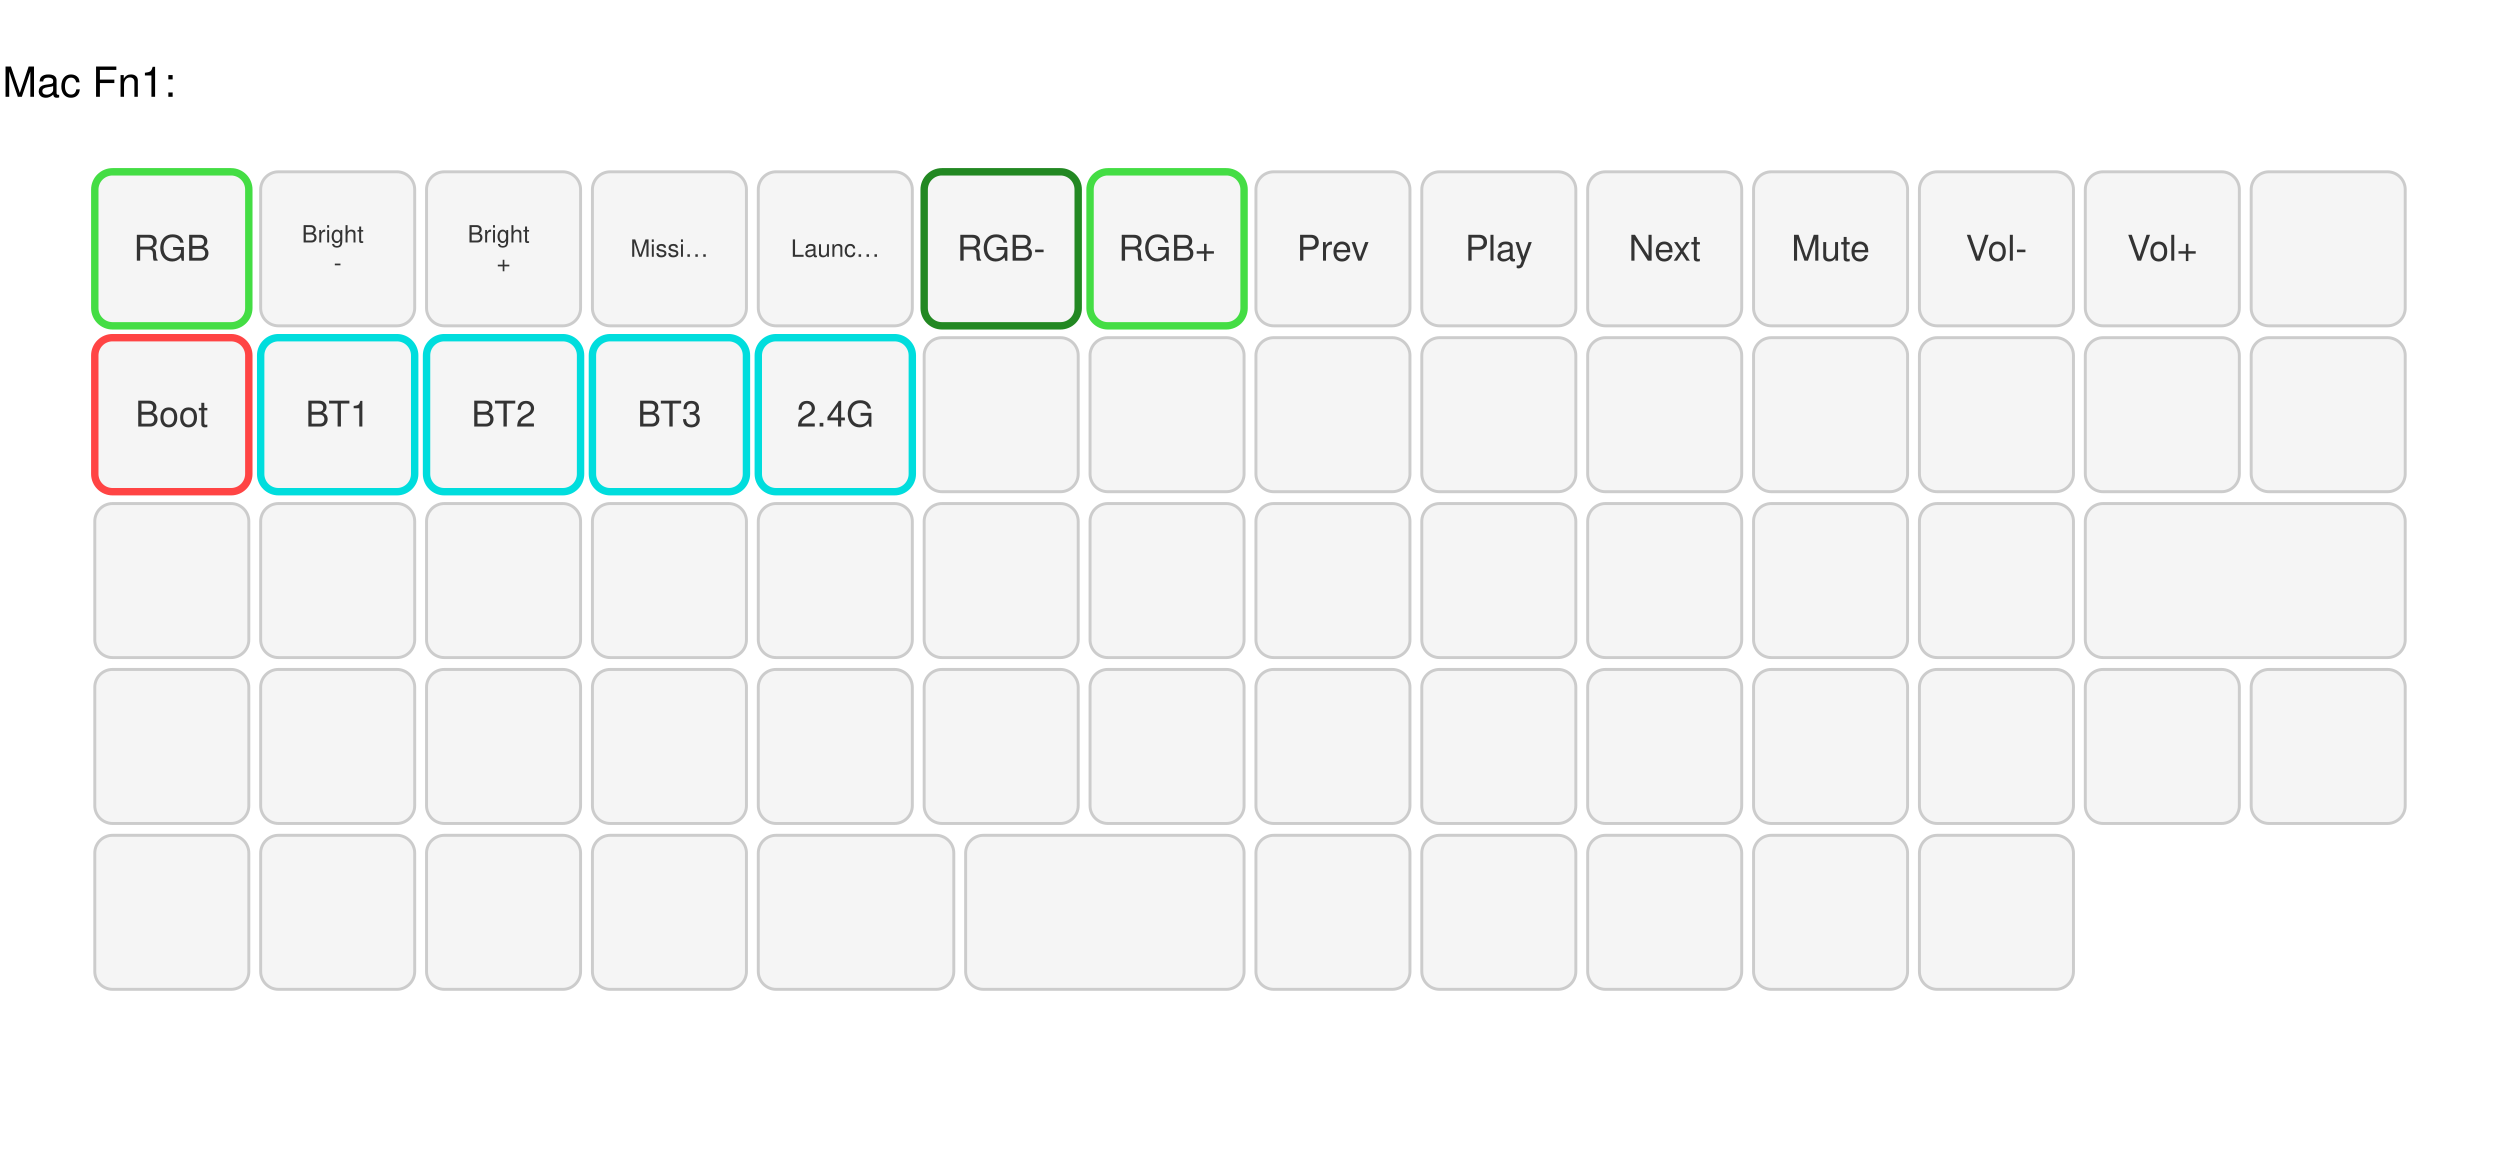
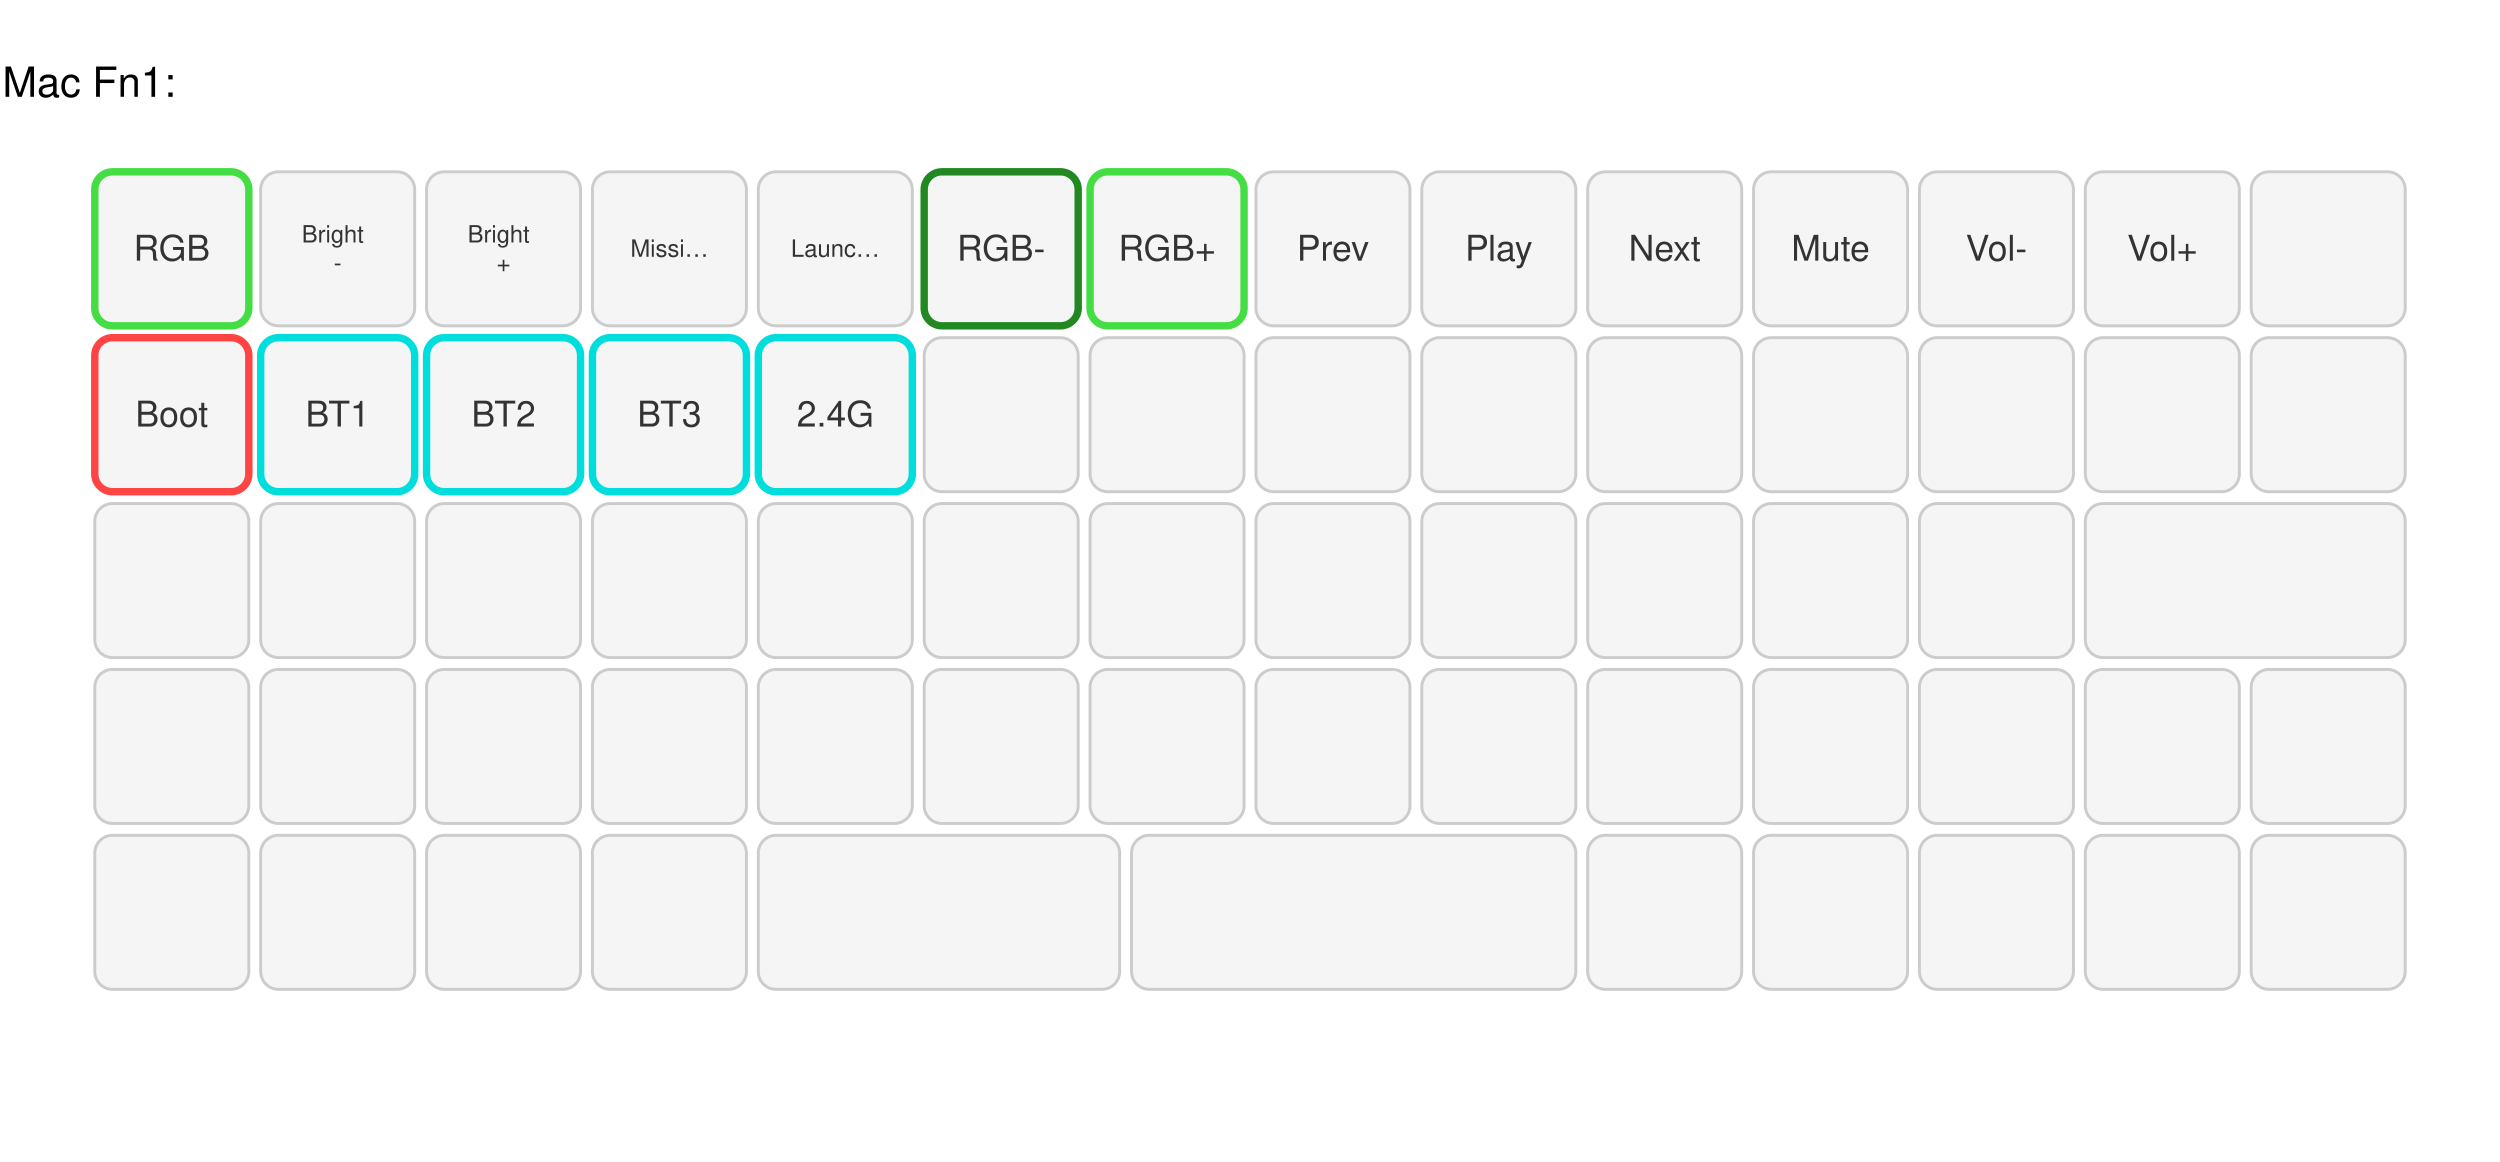
<svg xmlns="http://www.w3.org/2000/svg" width="844" height="392" viewBox="0 0 844 392" class="keymap">
  <style>svg {
  font-family: -apple-system, BlinkMacSystemFont, "SF Pro Text", "Helvetica Neue", Helvetica, Arial, sans-serif;
  font-size: 14px;
  font-kerning: normal;
  text-rendering: optimizeLegibility;
}
text { text-anchor: middle; dominant-baseline: middle; }
rect.key { fill: #f5f5f5; stroke: #cccccc; }
rect.held { fill: #a8d8ea; }
text.tap { font-size: 12px; fill: #333333; }
text.hold { font-size: 10px; fill: #666666; }
/* RGB layer indicator borders */
.rgb-magenta &gt; rect { stroke: #ff00ff; stroke-width: 2.5; }
.rgb-blue &gt; rect { stroke: #4488ff; stroke-width: 2.5; }
.rgb-yellow &gt; rect { stroke: #ffaa00; stroke-width: 2.5; }
.rgb-cyan &gt; rect { stroke: #00dddd; stroke-width: 2.5; }
.rgb-green &gt; rect { stroke: #44dd44; stroke-width: 2.5; }
.rgb-green-dark &gt; rect { stroke: #228822; stroke-width: 2.5; }
.rgb-red &gt; rect { stroke: #ff4444; stroke-width: 2.5; }
.rgb-orange &gt; rect { stroke: #ff8000; stroke-width: 2.5; }
</style>
  <g transform="translate(30, 0)" class="layer-Mac Fn1">
    <text x="0" y="28" class="label" id="Mac-Fn1">Mac Fn1:</text>
    <g transform="translate(0, 56)">
      <g transform="translate(28, 28)" class="key rgb-green keypos-0">
        <rect rx="6" ry="6" x="-26" y="-26" width="52" height="52" class="key rgb-green" />
        <text x="0" y="0" class="key rgb-green tap">RGB</text>
      </g>
      <g transform="translate(84, 28)" class="key keypos-1">
        <rect rx="6" ry="6" x="-26" y="-26" width="52" height="52" class="key" />
        <text x="0" y="0" class="key tap">
          <tspan x="0" dy="-0.6em" style="font-size: 67%">Bright</tspan>
          <tspan x="0" dy="1.2em" style="font-size: 67%">-</tspan>
        </text>
      </g>
      <g transform="translate(140, 28)" class="key keypos-2">
        <rect rx="6" ry="6" x="-26" y="-26" width="52" height="52" class="key" />
        <text x="0" y="0" class="key tap">
          <tspan x="0" dy="-0.6em" style="font-size: 67%">Bright</tspan>
          <tspan x="0" dy="1.2em" style="font-size: 67%">+</tspan>
        </text>
      </g>
      <g transform="translate(196, 28)" class="key keypos-3">
        <rect rx="6" ry="6" x="-26" y="-26" width="52" height="52" class="key" />
        <text x="0" y="0" class="key tap">
          <tspan style="font-size: 67%">Missi…</tspan>
        </text>
      </g>
      <g transform="translate(252, 28)" class="key keypos-4">
        <rect rx="6" ry="6" x="-26" y="-26" width="52" height="52" class="key" />
        <text x="0" y="0" class="key tap">
          <tspan style="font-size: 67%">Launc…</tspan>
        </text>
      </g>
      <g transform="translate(308, 28)" class="key rgb-green-dark keypos-5">
        <rect rx="6" ry="6" x="-26" y="-26" width="52" height="52" class="key rgb-green-dark" />
        <text x="0" y="0" class="key rgb-green-dark tap">RGB-</text>
      </g>
      <g transform="translate(364, 28)" class="key rgb-green keypos-6">
        <rect rx="6" ry="6" x="-26" y="-26" width="52" height="52" class="key rgb-green" />
        <text x="0" y="0" class="key rgb-green tap">RGB+</text>
      </g>
      <g transform="translate(420, 28)" class="key keypos-7">
        <rect rx="6" ry="6" x="-26" y="-26" width="52" height="52" class="key" />
        <text x="0" y="0" class="key tap">Prev</text>
      </g>
      <g transform="translate(476, 28)" class="key keypos-8">
        <rect rx="6" ry="6" x="-26" y="-26" width="52" height="52" class="key" />
        <text x="0" y="0" class="key tap">Play</text>
      </g>
      <g transform="translate(532, 28)" class="key keypos-9">
        <rect rx="6" ry="6" x="-26" y="-26" width="52" height="52" class="key" />
        <text x="0" y="0" class="key tap">Next</text>
      </g>
      <g transform="translate(588, 28)" class="key keypos-10">
        <rect rx="6" ry="6" x="-26" y="-26" width="52" height="52" class="key" />
        <text x="0" y="0" class="key tap">Mute</text>
      </g>
      <g transform="translate(644, 28)" class="key keypos-11">
        <rect rx="6" ry="6" x="-26" y="-26" width="52" height="52" class="key" />
        <text x="0" y="0" class="key tap">Vol-</text>
      </g>
      <g transform="translate(700, 28)" class="key keypos-12">
        <rect rx="6" ry="6" x="-26" y="-26" width="52" height="52" class="key" />
        <text x="0" y="0" class="key tap">Vol+</text>
      </g>
      <g transform="translate(756, 28)" class="key keypos-13">
        <rect rx="6" ry="6" x="-26" y="-26" width="52" height="52" class="key" />
      </g>
      <g transform="translate(28, 84)" class="key rgb-red keypos-14">
        <rect rx="6" ry="6" x="-26" y="-26" width="52" height="52" class="key rgb-red" />
        <text x="0" y="0" class="key rgb-red tap">Boot</text>
      </g>
      <g transform="translate(84, 84)" class="key rgb-cyan keypos-15">
        <rect rx="6" ry="6" x="-26" y="-26" width="52" height="52" class="key rgb-cyan" />
        <text x="0" y="0" class="key rgb-cyan tap">BT1</text>
      </g>
      <g transform="translate(140, 84)" class="key rgb-cyan keypos-16">
        <rect rx="6" ry="6" x="-26" y="-26" width="52" height="52" class="key rgb-cyan" />
        <text x="0" y="0" class="key rgb-cyan tap">BT2</text>
      </g>
      <g transform="translate(196, 84)" class="key rgb-cyan keypos-17">
        <rect rx="6" ry="6" x="-26" y="-26" width="52" height="52" class="key rgb-cyan" />
        <text x="0" y="0" class="key rgb-cyan tap">BT3</text>
      </g>
      <g transform="translate(252, 84)" class="key rgb-cyan keypos-18">
        <rect rx="6" ry="6" x="-26" y="-26" width="52" height="52" class="key rgb-cyan" />
        <text x="0" y="0" class="key rgb-cyan tap">2.4G</text>
      </g>
      <g transform="translate(308, 84)" class="key keypos-19">
        <rect rx="6" ry="6" x="-26" y="-26" width="52" height="52" class="key" />
      </g>
      <g transform="translate(364, 84)" class="key keypos-20">
        <rect rx="6" ry="6" x="-26" y="-26" width="52" height="52" class="key" />
      </g>
      <g transform="translate(420, 84)" class="key keypos-21">
        <rect rx="6" ry="6" x="-26" y="-26" width="52" height="52" class="key" />
      </g>
      <g transform="translate(476, 84)" class="key keypos-22">
        <rect rx="6" ry="6" x="-26" y="-26" width="52" height="52" class="key" />
      </g>
      <g transform="translate(532, 84)" class="key keypos-23">
        <rect rx="6" ry="6" x="-26" y="-26" width="52" height="52" class="key" />
      </g>
      <g transform="translate(588, 84)" class="key keypos-24">
        <rect rx="6" ry="6" x="-26" y="-26" width="52" height="52" class="key" />
      </g>
      <g transform="translate(644, 84)" class="key keypos-25">
        <rect rx="6" ry="6" x="-26" y="-26" width="52" height="52" class="key" />
      </g>
      <g transform="translate(700, 84)" class="key keypos-26">
        <rect rx="6" ry="6" x="-26" y="-26" width="52" height="52" class="key" />
      </g>
      <g transform="translate(756, 84)" class="key keypos-27">
        <rect rx="6" ry="6" x="-26" y="-26" width="52" height="52" class="key" />
      </g>
      <g transform="translate(28, 140)" class="key keypos-28">
        <rect rx="6" ry="6" x="-26" y="-26" width="52" height="52" class="key" />
      </g>
      <g transform="translate(84, 140)" class="key keypos-29">
        <rect rx="6" ry="6" x="-26" y="-26" width="52" height="52" class="key" />
      </g>
      <g transform="translate(140, 140)" class="key keypos-30">
        <rect rx="6" ry="6" x="-26" y="-26" width="52" height="52" class="key" />
      </g>
      <g transform="translate(196, 140)" class="key keypos-31">
        <rect rx="6" ry="6" x="-26" y="-26" width="52" height="52" class="key" />
      </g>
      <g transform="translate(252, 140)" class="key keypos-32">
        <rect rx="6" ry="6" x="-26" y="-26" width="52" height="52" class="key" />
      </g>
      <g transform="translate(308, 140)" class="key keypos-33">
        <rect rx="6" ry="6" x="-26" y="-26" width="52" height="52" class="key" />
      </g>
      <g transform="translate(364, 140)" class="key keypos-34">
        <rect rx="6" ry="6" x="-26" y="-26" width="52" height="52" class="key" />
      </g>
      <g transform="translate(420, 140)" class="key keypos-35">
        <rect rx="6" ry="6" x="-26" y="-26" width="52" height="52" class="key" />
      </g>
      <g transform="translate(476, 140)" class="key keypos-36">
        <rect rx="6" ry="6" x="-26" y="-26" width="52" height="52" class="key" />
      </g>
      <g transform="translate(532, 140)" class="key keypos-37">
        <rect rx="6" ry="6" x="-26" y="-26" width="52" height="52" class="key" />
      </g>
      <g transform="translate(588, 140)" class="key keypos-38">
        <rect rx="6" ry="6" x="-26" y="-26" width="52" height="52" class="key" />
      </g>
      <g transform="translate(644, 140)" class="key keypos-39">
        <rect rx="6" ry="6" x="-26" y="-26" width="52" height="52" class="key" />
      </g>
      <g transform="translate(728, 140)" class="key keypos-40">
        <rect rx="6" ry="6" x="-54" y="-26" width="108" height="52" class="key" />
      </g>
      <g transform="translate(28, 196)" class="key keypos-41">
        <rect rx="6" ry="6" x="-26" y="-26" width="52" height="52" class="key" />
      </g>
      <g transform="translate(84, 196)" class="key keypos-42">
        <rect rx="6" ry="6" x="-26" y="-26" width="52" height="52" class="key" />
      </g>
      <g transform="translate(140, 196)" class="key keypos-43">
        <rect rx="6" ry="6" x="-26" y="-26" width="52" height="52" class="key" />
      </g>
      <g transform="translate(196, 196)" class="key keypos-44">
        <rect rx="6" ry="6" x="-26" y="-26" width="52" height="52" class="key" />
      </g>
      <g transform="translate(252, 196)" class="key keypos-45">
        <rect rx="6" ry="6" x="-26" y="-26" width="52" height="52" class="key" />
      </g>
      <g transform="translate(308, 196)" class="key keypos-46">
        <rect rx="6" ry="6" x="-26" y="-26" width="52" height="52" class="key" />
      </g>
      <g transform="translate(364, 196)" class="key keypos-47">
        <rect rx="6" ry="6" x="-26" y="-26" width="52" height="52" class="key" />
      </g>
      <g transform="translate(420, 196)" class="key keypos-48">
        <rect rx="6" ry="6" x="-26" y="-26" width="52" height="52" class="key" />
      </g>
      <g transform="translate(476, 196)" class="key keypos-49">
        <rect rx="6" ry="6" x="-26" y="-26" width="52" height="52" class="key" />
      </g>
      <g transform="translate(532, 196)" class="key keypos-50">
        <rect rx="6" ry="6" x="-26" y="-26" width="52" height="52" class="key" />
      </g>
      <g transform="translate(588, 196)" class="key keypos-51">
        <rect rx="6" ry="6" x="-26" y="-26" width="52" height="52" class="key" />
      </g>
      <g transform="translate(644, 196)" class="key keypos-52">
        <rect rx="6" ry="6" x="-26" y="-26" width="52" height="52" class="key" />
      </g>
      <g transform="translate(700, 196)" class="key keypos-53">
        <rect rx="6" ry="6" x="-26" y="-26" width="52" height="52" class="key" />
      </g>
      <g transform="translate(756, 196)" class="key keypos-54">
        <rect rx="6" ry="6" x="-26" y="-26" width="52" height="52" class="key" />
      </g>
      <g transform="translate(28, 252)" class="key keypos-55">
        <rect rx="6" ry="6" x="-26" y="-26" width="52" height="52" class="key" />
      </g>
      <g transform="translate(84, 252)" class="key keypos-56">
        <rect rx="6" ry="6" x="-26" y="-26" width="52" height="52" class="key" />
      </g>
      <g transform="translate(140, 252)" class="key keypos-57">
        <rect rx="6" ry="6" x="-26" y="-26" width="52" height="52" class="key" />
      </g>
      <g transform="translate(196, 252)" class="key keypos-58">
        <rect rx="6" ry="6" x="-26" y="-26" width="52" height="52" class="key" />
      </g>
-       <g transform="translate(259, 252)" class="key keypos-59">
-         <rect rx="6" ry="6" x="-33" y="-26" width="66" height="52" class="key" />
-       </g>
-       <g transform="translate(343, 252)" class="key keypos-60">
-         <rect rx="6" ry="6" x="-47" y="-26" width="94" height="52" class="key" />
-       </g>
-       <g transform="translate(420, 252)" class="key keypos-61">
-         <rect rx="6" ry="6" x="-26" y="-26" width="52" height="52" class="key" />
-       </g>
-       <g transform="translate(476, 252)" class="key keypos-62">
-         <rect rx="6" ry="6" x="-26" y="-26" width="52" height="52" class="key" />
-       </g>
-       <g transform="translate(532, 252)" class="key keypos-63">
-         <rect rx="6" ry="6" x="-26" y="-26" width="52" height="52" class="key" />
-       </g>
-       <g transform="translate(588, 252)" class="key keypos-64">
-         <rect rx="6" ry="6" x="-26" y="-26" width="52" height="52" class="key" />
-       </g>
-       <g transform="translate(644, 252)" class="key keypos-65">
+       <g transform="translate(287, 252)" class="key keypos-59">
+         <rect rx="6" ry="6" x="-61" y="-26" width="122" height="52" class="key" />
+       </g>
+       <g transform="translate(427, 252)" class="key keypos-60">
+         <rect rx="6" ry="6" x="-75" y="-26" width="150" height="52" class="key" />
+       </g>
+       <g transform="translate(532, 252)" class="key keypos-61">
+         <rect rx="6" ry="6" x="-26" y="-26" width="52" height="52" class="key" />
+       </g>
+       <g transform="translate(588, 252)" class="key keypos-62">
+         <rect rx="6" ry="6" x="-26" y="-26" width="52" height="52" class="key" />
+       </g>
+       <g transform="translate(644, 252)" class="key keypos-63">
+         <rect rx="6" ry="6" x="-26" y="-26" width="52" height="52" class="key" />
+       </g>
+       <g transform="translate(700, 252)" class="key keypos-64">
+         <rect rx="6" ry="6" x="-26" y="-26" width="52" height="52" class="key" />
+       </g>
+       <g transform="translate(756, 252)" class="key keypos-65">
        <rect rx="6" ry="6" x="-26" y="-26" width="52" height="52" class="key" />
      </g>
    </g>
  </g>
</svg>
